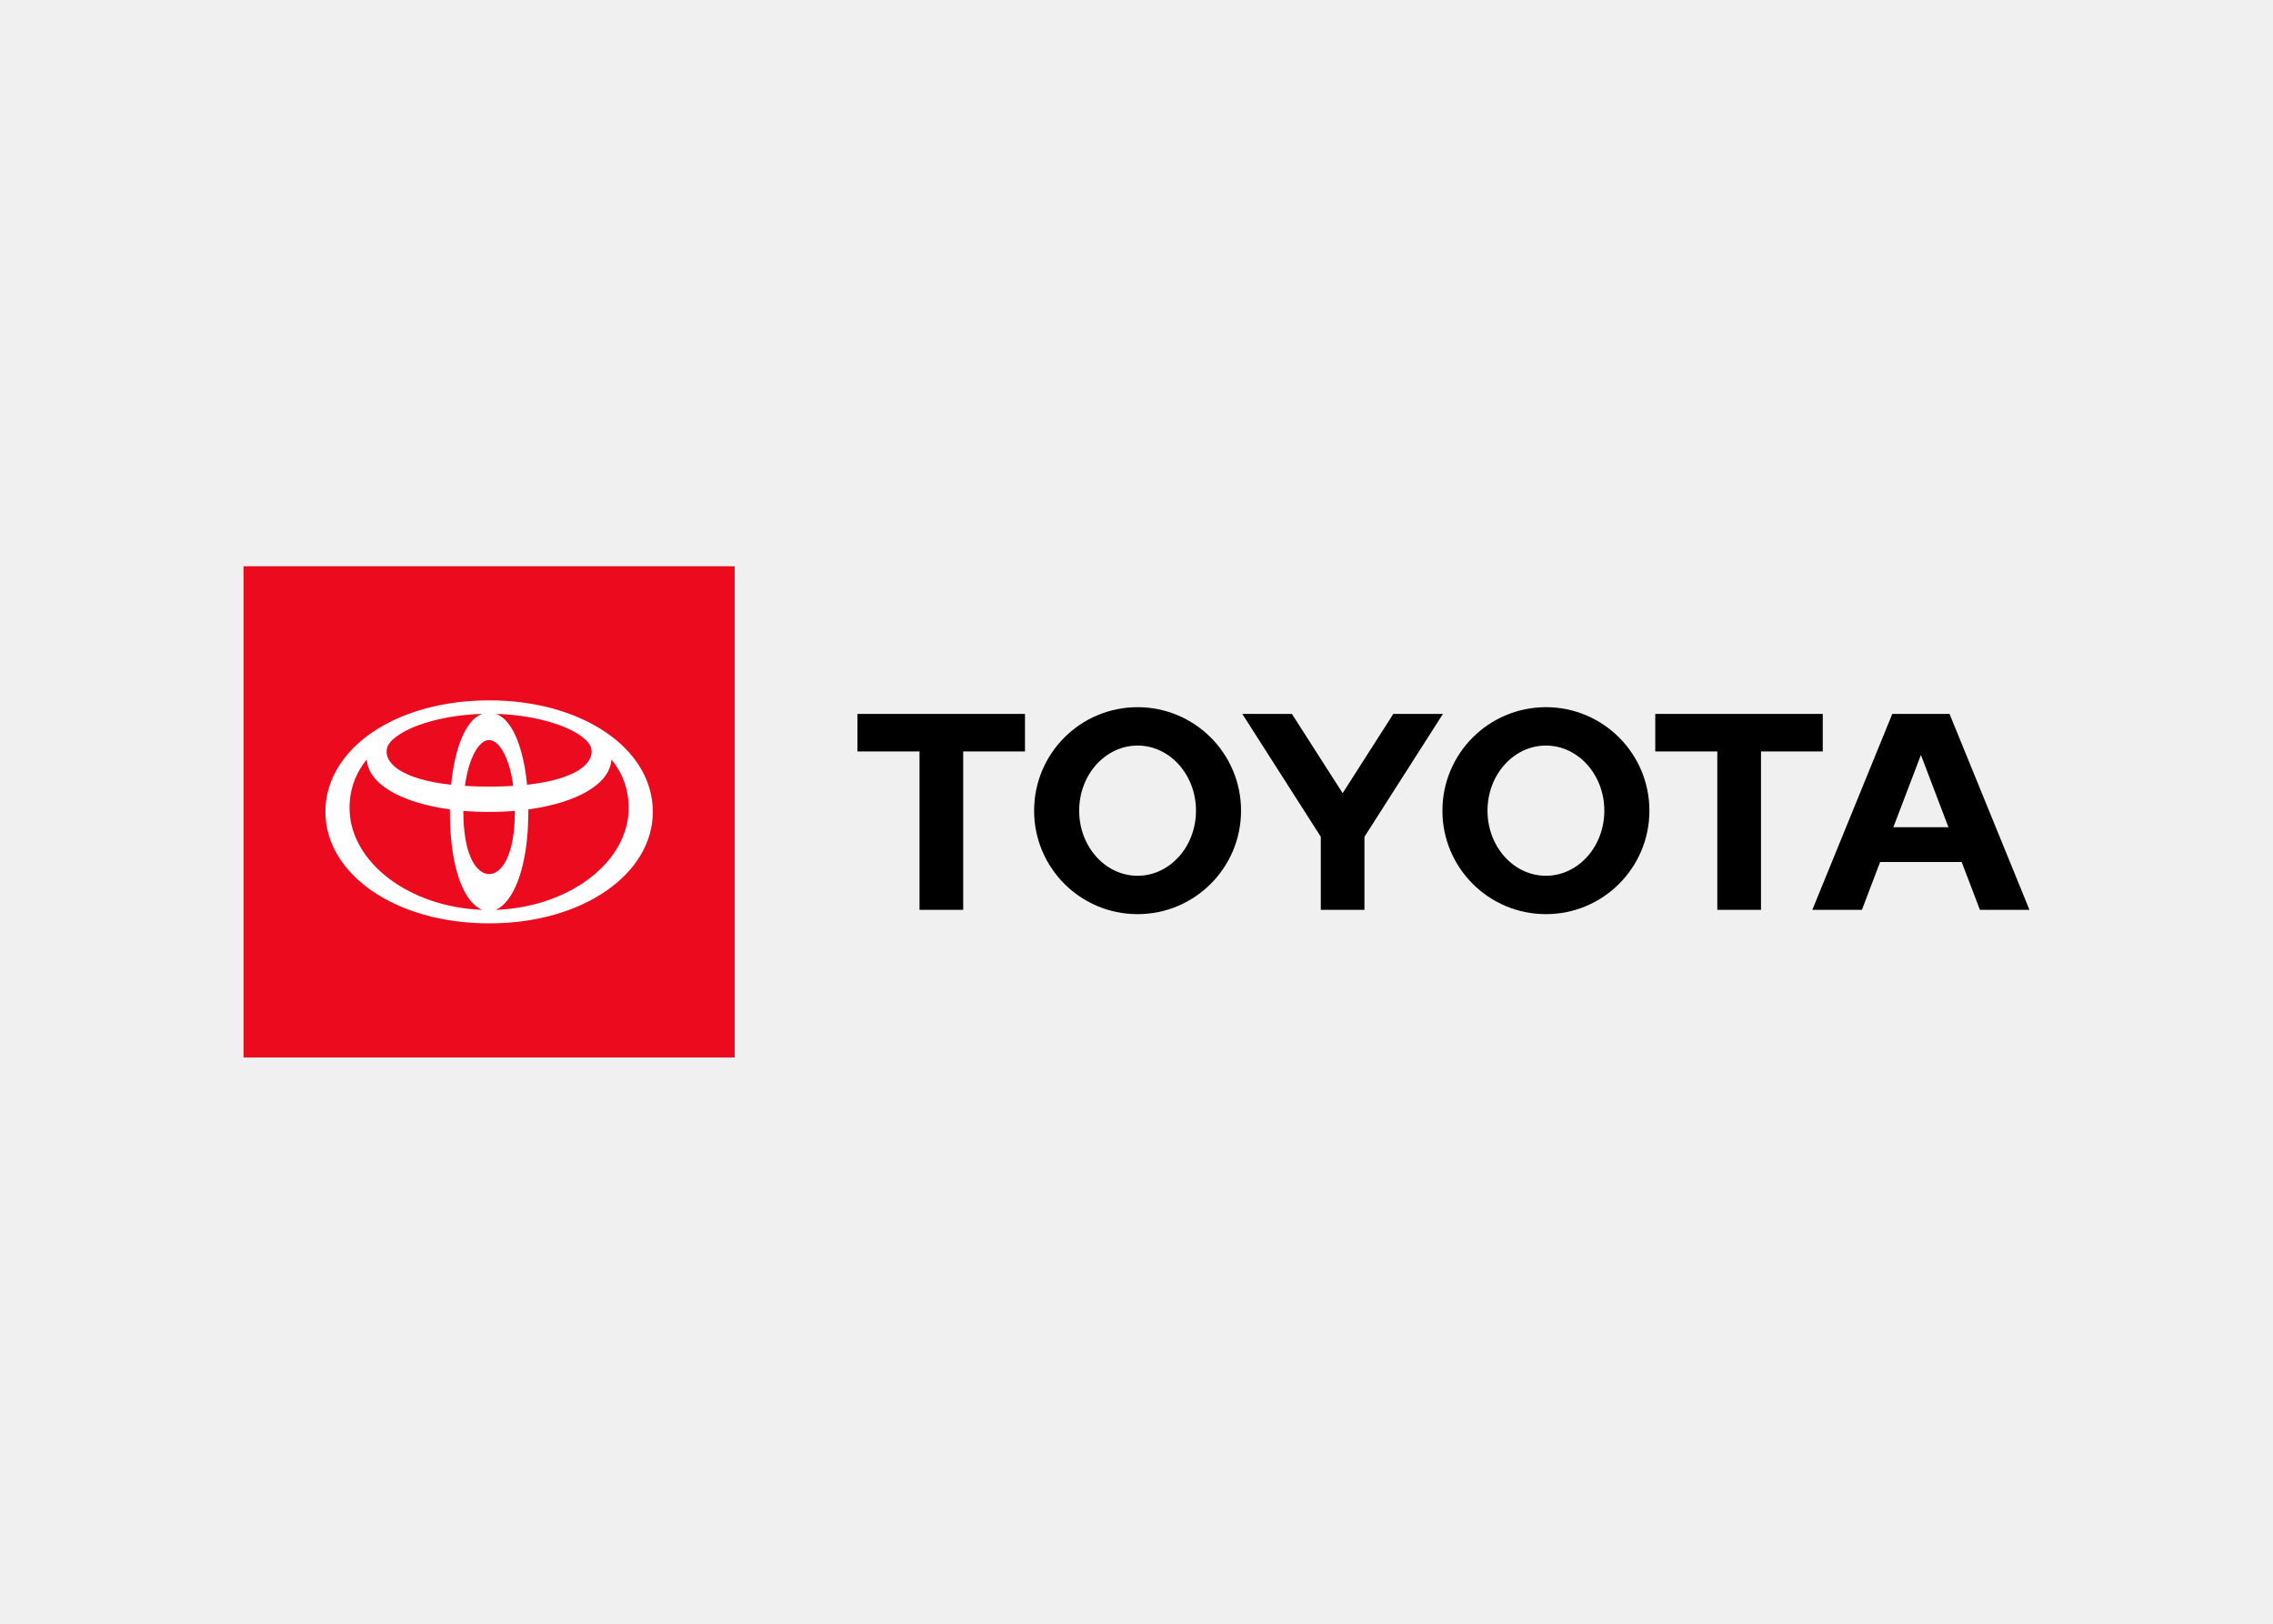
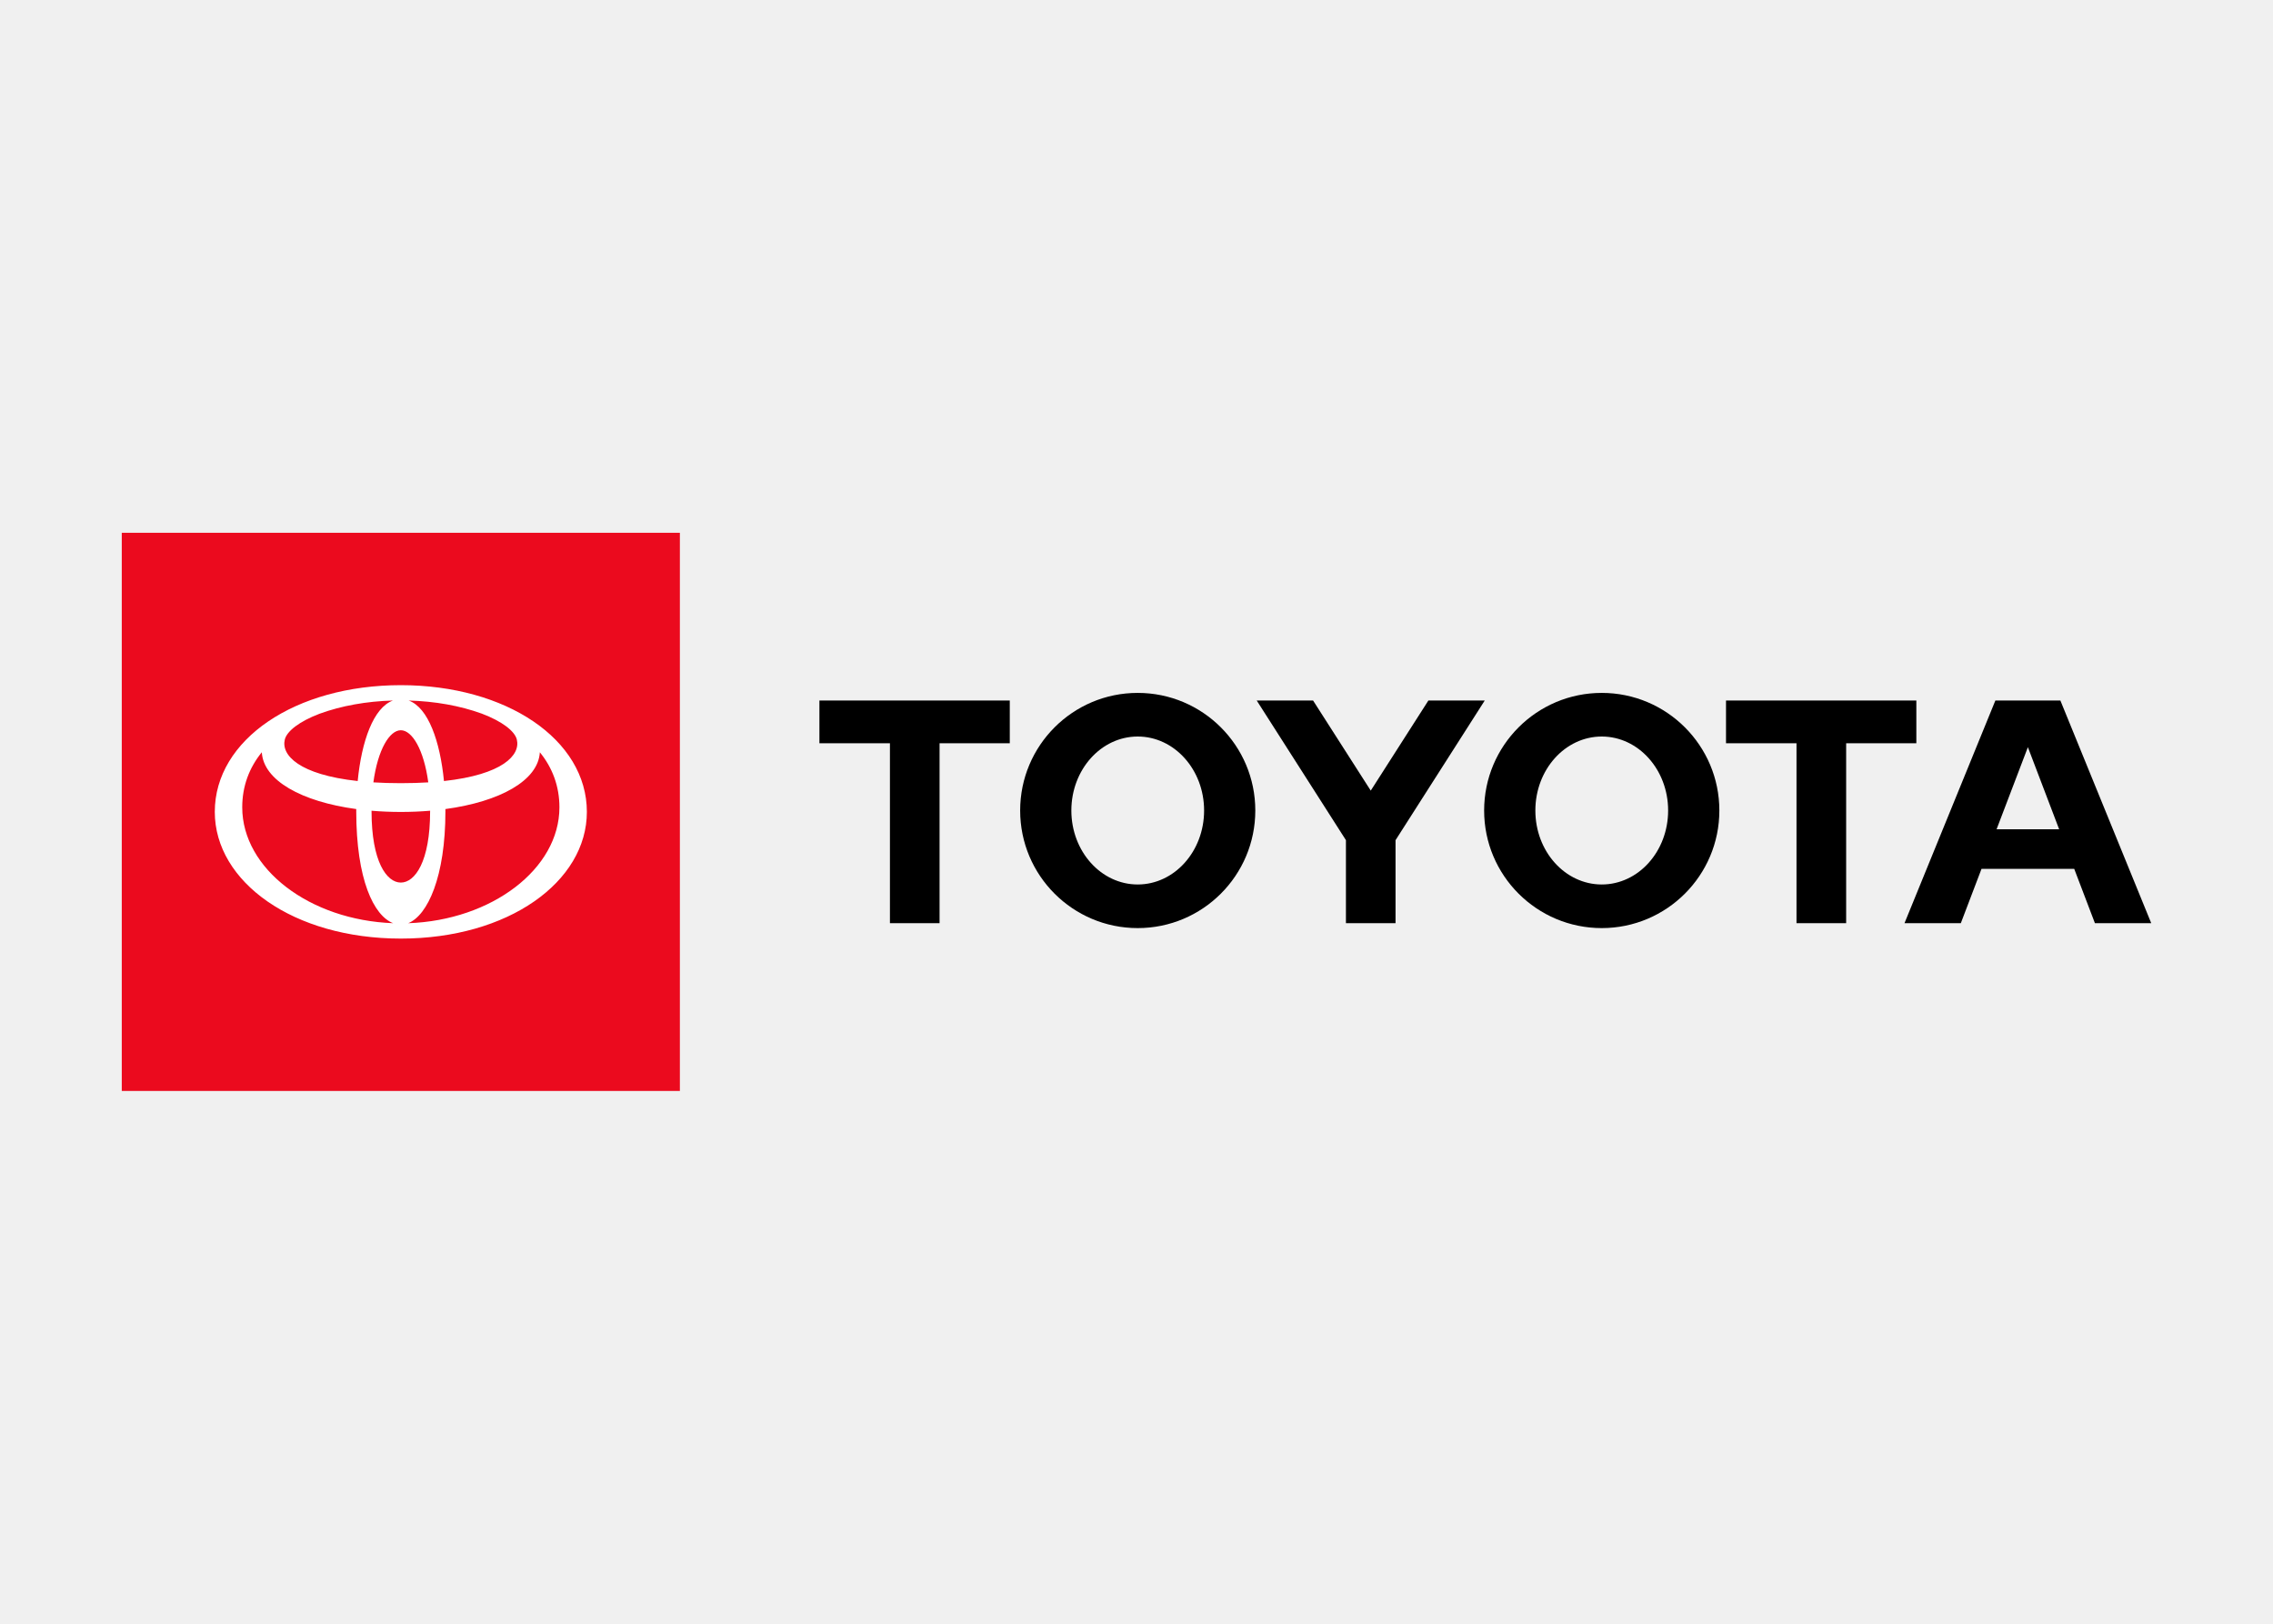
- <svg xmlns="http://www.w3.org/2000/svg" viewBox="0 0 560 400" fill-rule="evenodd" clip-rule="evenodd">
-   <path fill="#eb0a1e" d="M60 139.499h121.002v121.002h-121.002z" />
-   <path d="M466.47 203.774l6.788-17.801 6.778 17.801h-13.567zm13.835-27.91h-14.098l-19.701 48.268h12.213l4.487-11.779h20.098l4.489 11.779h12.209l-19.697-48.268zm-99.435 39.876c-7.956 0-14.394-7.177-14.394-16.034 0-8.858 6.438-16.04 14.394-16.04 7.943 0 14.391 7.182 14.391 16.04-.001 8.857-6.448 16.034-14.391 16.034m0-41.531c-14.083 0-25.501 11.416-25.501 25.496 0 14.08 11.417 25.49 25.501 25.49 14.074 0 25.497-11.411 25.497-25.49 0-14.08-11.423-25.496-25.497-25.496m-100.609 41.531c-7.943 0-14.385-7.177-14.385-16.034 0-8.858 6.443-16.04 14.385-16.04 7.952 0 14.395 7.182 14.395 16.04 0 8.857-6.443 16.034-14.395 16.034m0-41.531c-14.08 0-25.486 11.416-25.486 25.496 0 14.08 11.406 25.49 25.486 25.49s25.496-11.411 25.496-25.49c.001-14.08-11.417-25.496-25.496-25.496m63.019 1.655l-12.493 19.529-12.502-19.529h-12.218l19.339 30.269v17.999h10.755v-17.994l19.337-30.273h-12.218v-.001zm105.796 0h-41.267v9.256h15.284v39.012h10.765v-39.012h15.217v-9.256h.001zm-237.822 9.256h15.289v39.012h10.76v-39.012h15.223v-9.256h-41.272v9.256z" />
-   <path d="M120.501 172.531c-22.847 0-40.334 11.782-40.334 27.469 0 15.171 17.041 27.469 40.334 27.469 23.293 0 40.334-12.298 40.334-27.469 0-15.688-17.487-27.469-40.334-27.469zm25.149 11.782c.84 3.386-3.104 7.618-15.796 9.003-.845-8.624-3.402-15.91-7.642-17.454 5.707.161 11.117 1.126 15.834 2.837 4.411 1.665 7.152 3.788 7.605 5.614zm-18.799 15.555c0 10.927-3.282 15.457-6.35 15.457-3.068 0-6.35-4.529-6.35-15.457l.001-.114c2.039.173 4.162.263 6.35.263 2.188 0 4.311-.09 6.35-.263l.001.114zm-6.352-6.09c-2.14 0-4.12-.061-5.95-.174.964-7.146 3.524-11.3 5.952-11.3 2.427 0 4.988 4.154 5.952 11.3-1.831.113-3.811.174-5.953.174zm-25.151-9.465c.451-1.817 3.166-3.928 7.537-5.589 4.733-1.727 10.169-2.701 15.905-2.862-4.24 1.543-6.797 8.829-7.642 17.454-12.695-1.383-16.64-5.616-15.799-9.003zm-9.232 14.698c0-4.626 1.549-8.624 4.245-11.934.349 6.134 8.645 10.708 20.476 12.313l-.002.477c0 14.799 3.794 22.644 8 24.264-18.06-.648-32.719-11.772-32.719-25.121zm35.979 25.124c4.234-1.691 8.073-10.108 8.073-24.266l-.002-.477c11.83-1.606 20.127-6.18 20.476-12.313 2.696 3.31 4.245 7.308 4.245 11.934 0 13.366-14.699 24.501-32.792 25.123z" fill="#fff" />
+ <svg xmlns="http://www.w3.org/2000/svg" width="100%" height="100%" viewBox="0 0 560 400" version="1.1" xml:space="preserve" style="fill-rule:evenodd;clip-rule:evenodd;stroke-linejoin:round;stroke-miterlimit:1.414;">
+   <g transform="matrix(1.13636,0,0,1.13636,-38.1805,-27.2717)">
+     <rect x="60" y="139.499" width="121.002" height="121.002" style="fill:rgb(235,10,30);" />
+     <path d="M466.47,203.774L473.258,185.973L480.036,203.774L466.469,203.774L466.47,203.774ZM480.305,175.864L466.207,175.864L446.506,224.132L458.719,224.132L463.206,212.353L483.304,212.353L487.793,224.132L500.002,224.132L480.305,175.864ZM380.87,215.74C372.914,215.74 366.476,208.563 366.476,199.706C366.476,190.848 372.914,183.666 380.87,183.666C388.813,183.666 395.261,190.848 395.261,199.706C395.26,208.563 388.813,215.74 380.87,215.74M380.87,174.209C366.787,174.209 355.369,185.625 355.369,199.705C355.369,213.785 366.786,225.195 380.87,225.195C394.944,225.195 406.367,213.784 406.367,199.705C406.367,185.625 394.944,174.209 380.87,174.209M280.261,215.74C272.318,215.74 265.876,208.563 265.876,199.706C265.876,190.848 272.319,183.666 280.261,183.666C288.213,183.666 294.656,190.848 294.656,199.706C294.656,208.563 288.213,215.74 280.261,215.74M280.261,174.209C266.181,174.209 254.775,185.625 254.775,199.705C254.775,213.785 266.181,225.195 280.261,225.195C294.341,225.195 305.757,213.784 305.757,199.705C305.758,185.625 294.34,174.209 280.261,174.209M343.28,175.864L330.787,195.393L318.285,175.864L306.067,175.864L325.406,206.133L325.406,224.132L336.161,224.132L336.161,206.138L355.498,175.865L343.28,175.865L343.28,175.864ZM449.076,175.864L407.809,175.864L407.809,185.12L423.093,185.12L423.093,224.132L433.858,224.132L433.858,185.12L449.075,185.12L449.075,175.864L449.076,175.864ZM211.254,185.12L226.543,185.12L226.543,224.132L237.303,224.132L237.303,185.12L252.526,185.12L252.526,175.864L211.254,175.864L211.254,185.12Z" />
+     <path d="M120.501,172.531C97.654,172.531 80.167,184.313 80.167,200C80.167,215.171 97.208,227.469 120.501,227.469C143.794,227.469 160.835,215.171 160.835,200C160.835,184.312 143.348,172.531 120.501,172.531ZM145.65,184.313C146.49,187.699 142.546,191.931 129.854,193.316C129.009,184.692 126.452,177.406 122.212,175.862C127.919,176.023 133.329,176.988 138.046,178.699C142.457,180.364 145.198,182.487 145.651,184.313L145.65,184.313ZM126.851,199.868C126.851,210.795 123.569,215.325 120.501,215.325C117.433,215.325 114.151,210.796 114.151,199.868L114.152,199.754C116.191,199.927 118.314,200.017 120.502,200.017C122.69,200.017 124.813,199.927 126.852,199.754L126.853,199.868L126.851,199.868ZM120.499,193.778C118.359,193.778 116.379,193.717 114.549,193.604C115.513,186.458 118.073,182.304 120.501,182.304C122.928,182.304 125.489,186.458 126.453,193.604C124.622,193.717 122.642,193.778 120.5,193.778L120.499,193.778ZM95.348,184.313C95.799,182.496 98.514,180.385 102.885,178.724C107.618,176.997 113.054,176.023 118.79,175.862C114.55,177.405 111.993,184.691 111.148,193.316C98.453,191.933 94.508,187.7 95.349,184.313L95.348,184.313ZM86.116,199.011C86.116,194.385 87.665,190.387 90.361,187.077C90.71,193.211 99.006,197.785 110.837,199.39L110.835,199.867C110.835,214.666 114.629,222.511 118.835,224.131C100.775,223.483 86.116,212.359 86.116,199.01L86.116,199.011ZM122.095,224.135C126.329,222.444 130.168,214.027 130.168,199.869L130.166,199.392C141.996,197.786 150.293,193.212 150.642,187.079C153.338,190.389 154.887,194.387 154.887,199.013C154.887,212.379 140.188,223.514 122.095,224.136L122.095,224.135Z" style="fill:white;" />
+   </g>
</svg>
